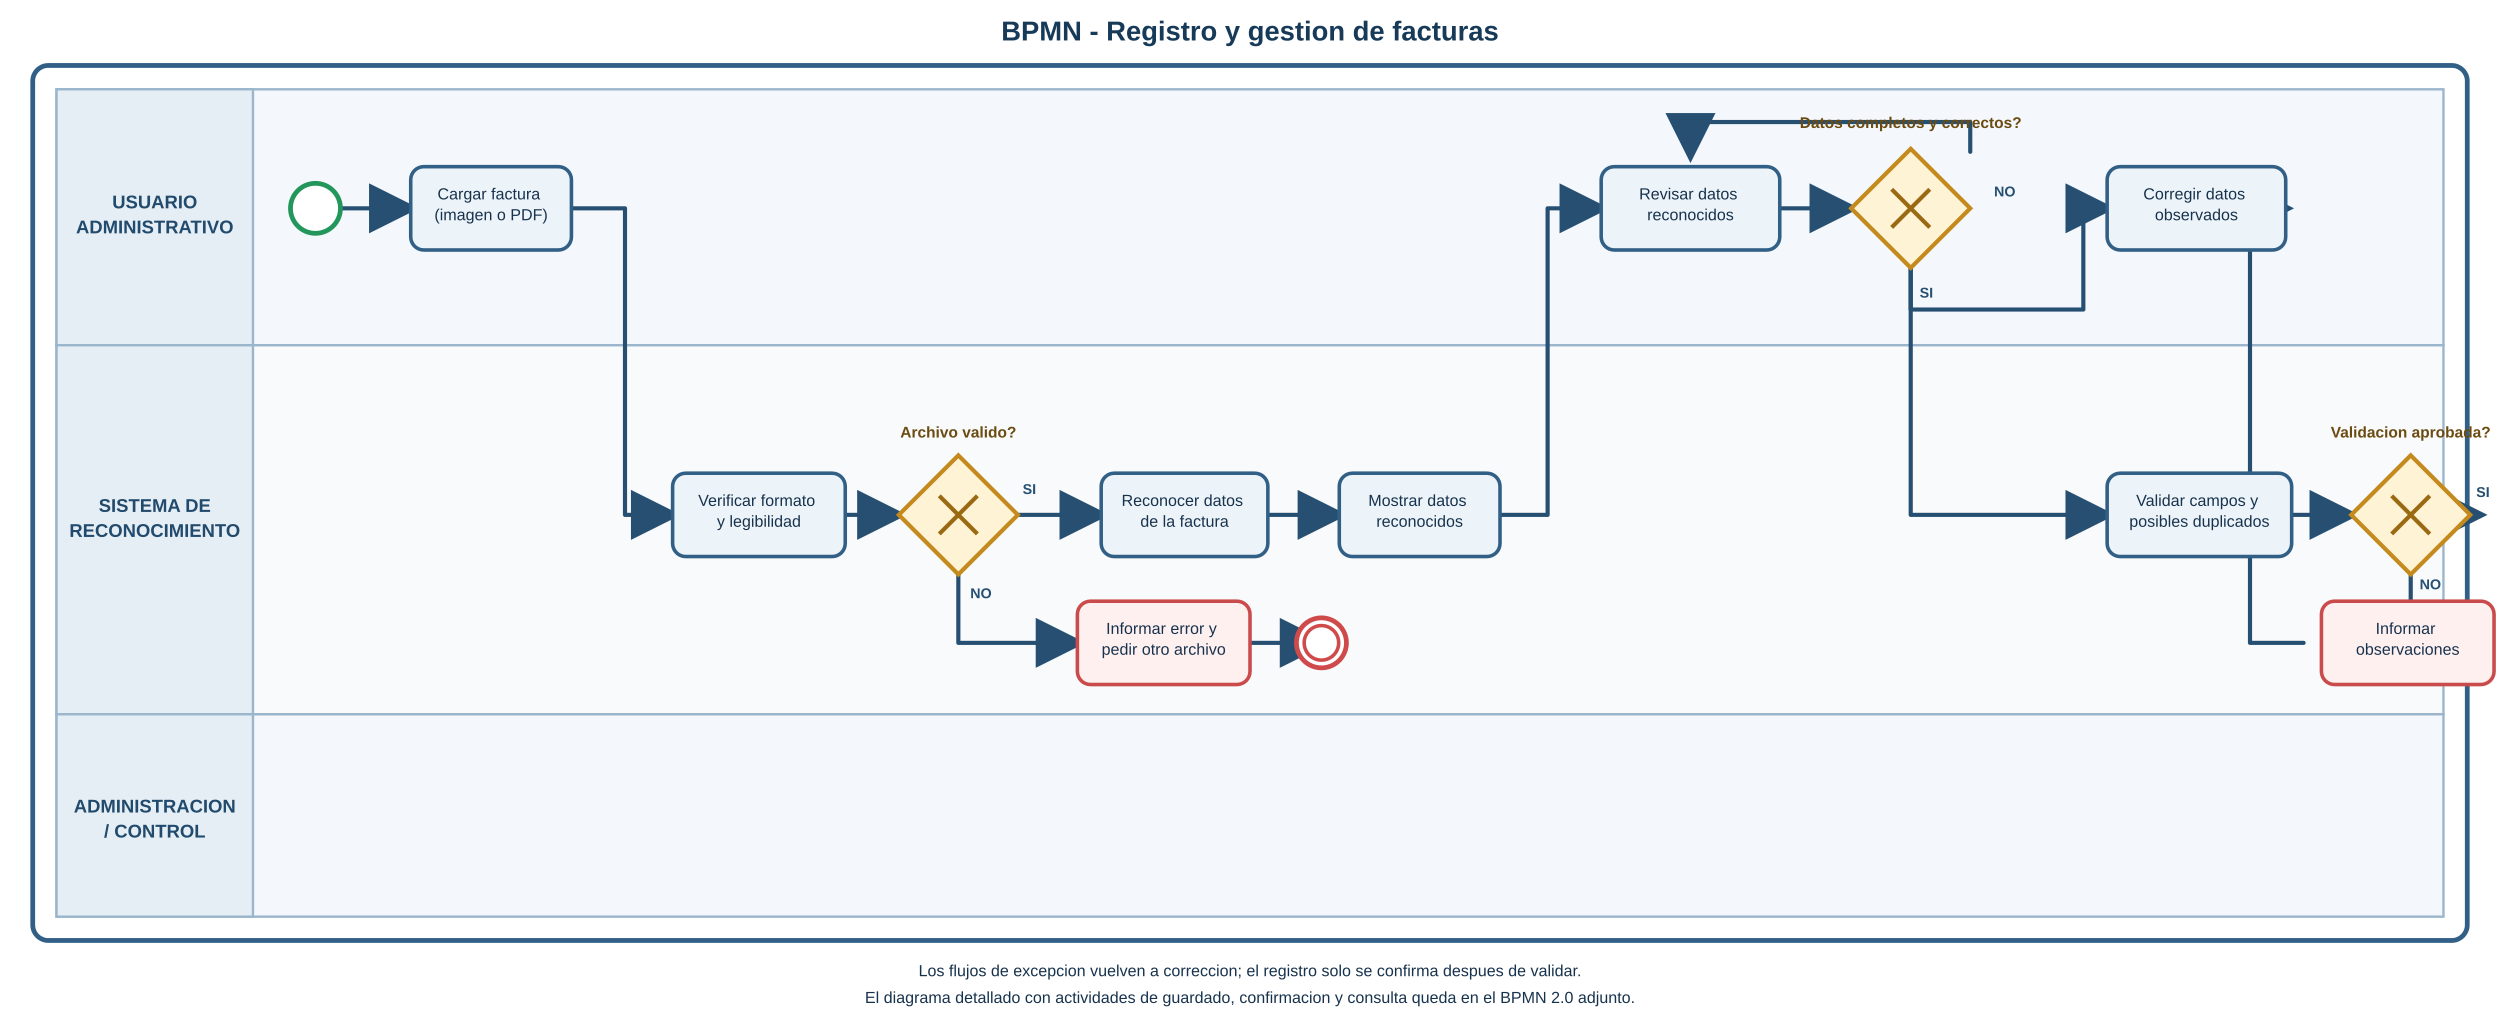
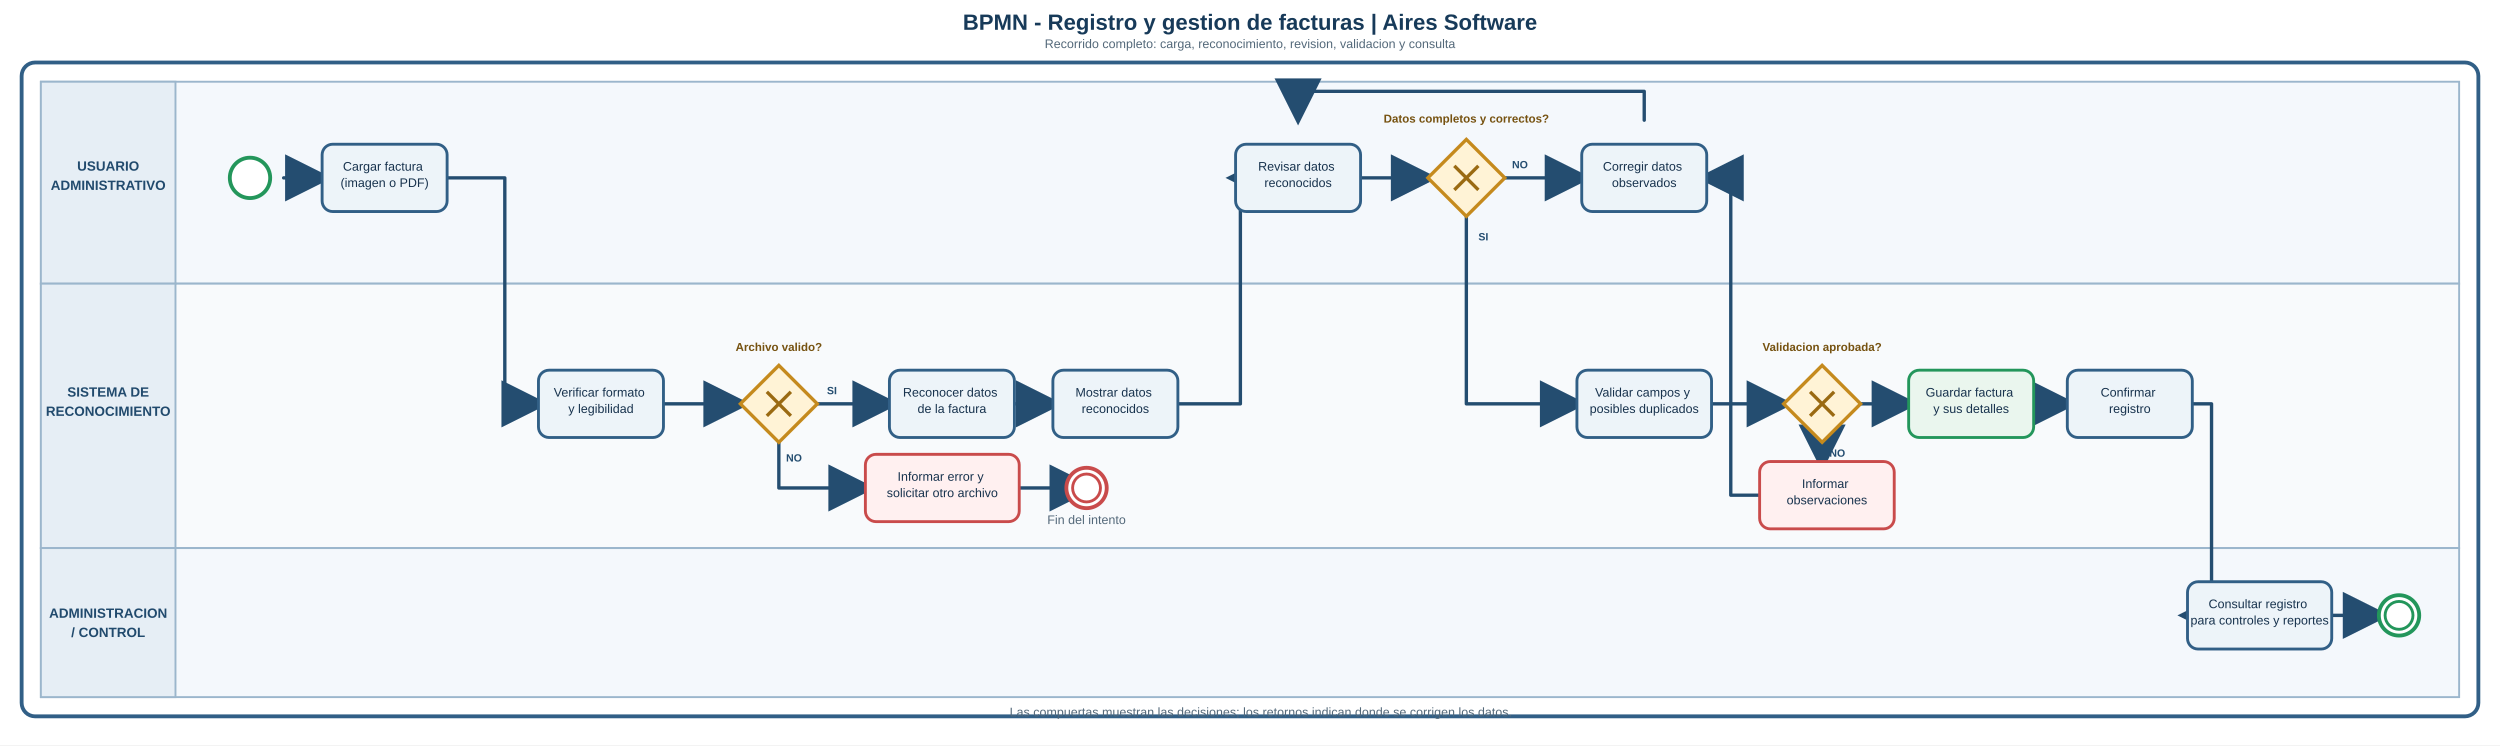
- <svg xmlns="http://www.w3.org/2000/svg" width="4200" height="1700" viewBox="0 0 4200 1700">
+ <svg xmlns="http://www.w3.org/2000/svg" width="5200" height="1550" viewBox="0 0 5200 1550">
  <defs>
-     <marker id="a" markerWidth="12" markerHeight="12" refX="10" refY="6" orient="auto">
-       <path d="M0,0 L12,6 L0,12 z" fill="#264f72" />
+     <marker id="a" markerWidth="14" markerHeight="14" refX="11" refY="7" orient="auto">
+       <path d="M0,0 L14,7 L0,14 z" fill="#244d70" />
    </marker>
    <style>
-     .head{font: bold 46px Arial;fill:#173a59}
-     .lane{font:bold 31px Arial;fill:#214a6d}
-     .task{fill:#edf4f9;stroke:#315f86;stroke-width:6;rx:22}
-     .err{fill:#fff0f0;stroke:#c94b4b;stroke-width:6;rx:22}
-     .save{fill:#eaf6ee;stroke:#23965b;stroke-width:6;rx:22}
-     .tx{font: 27px Arial;fill:#17324d;text-anchor:middle}
-     .gw{fill:#fff3d6;stroke:#c58a1d;stroke-width:7}
-     .gq{font:bold 26px Arial;fill:#6b4b10;text-anchor:middle}
-     .lab{font:bold 24px Arial;fill:#264f72}
-     .flow{fill:none;stroke:#264f72;stroke-width:7;marker-end:url(#a);stroke-linejoin:round;stroke-linecap:round}
-   </style>
+ .h{font: bold 46px Arial;fill:#173a59}.sub{font:26px Arial;fill:#536879}
+ .l{font:bold 28px Arial;fill:#214a6d;text-anchor:middle}
+ .t{font:26px Arial;fill:#17324d;text-anchor:middle}
+ .g{font:bold 24px Arial;fill:#765210;text-anchor:middle}
+ .b{font:bold 22px Arial;fill:#244d70}
+ .flow{fill:none;stroke:#244d70;stroke-width:7;stroke-linecap:round;stroke-linejoin:round;marker-end:url(#a)}
+ .task{fill:#edf4f9;stroke:#315f86;stroke-width:6}
+ .err{fill:#fff0f0;stroke:#c94b4b;stroke-width:6}
+ .ok{fill:#eaf6ee;stroke:#23965b;stroke-width:6}
+ </style>
  </defs>
  <rect width="100%" height="100%" fill="#fff" />
-   <text x="2100" y="68" class="head" text-anchor="middle">BPMN - Registro y gestion de facturas</text>
-   <rect x="55" y="110" width="4090" height="1470" rx="26" fill="#fff" stroke="#315f86" stroke-width="8" />
-   <rect x="95" y="150" width="4010" height="430" fill="#f4f8fc" stroke="#9bb6cc" stroke-width="4" />
-   <rect x="95" y="580" width="4010" height="620" fill="#f8fafc" stroke="#9bb6cc" stroke-width="4" />
-   <rect x="95" y="1200" width="4010" height="340" fill="#f4f8fc" stroke="#9bb6cc" stroke-width="4" />
-   <rect x="95" y="150" width="330" height="430" fill="#e6eef5" stroke="#9bb6cc" stroke-width="4" />
-   <rect x="95" y="580" width="330" height="620" fill="#e6eef5" stroke="#9bb6cc" stroke-width="4" />
-   <rect x="95" y="1200" width="330" height="340" fill="#e6eef5" stroke="#9bb6cc" stroke-width="4" />
-   <text x="260" y="350" class="lane" text-anchor="middle">USUARIO</text>
-   <text x="260" y="392" class="lane" text-anchor="middle">ADMINISTRATIVO</text>
-   <text x="260" y="860" class="lane" text-anchor="middle">SISTEMA DE</text>
-   <text x="260" y="902" class="lane" text-anchor="middle">RECONOCIMIENTO</text>
-   <text x="260" y="1365" class="lane" text-anchor="middle">ADMINISTRACION</text>
-   <text x="260" y="1407" class="lane" text-anchor="middle">/ CONTROL</text>
-   <path class="flow" d="M575 350 H690" />
-   <path class="flow" d="M960 350 H1050 V865 H1130" />
-   <path class="flow" d="M1420 865 H1510" />
-   <path class="flow" d="M1710 865 H1850" />
-   <path class="flow" d="M1610 965 V1080 H1810" />
-   <path class="flow" d="M2100 1080 H2220" />
-   <path class="flow" d="M2130 865 H2250" />
-   <path class="flow" d="M2520 865 H2600 V350 H2690" />
-   <path class="flow" d="M2990 350 H3110" />
-   <path class="flow" d="M3210 450 V520 H3500 V350 H3540" />
-   <path class="flow" d="M3310 255 V205 H2840 V260" />
-   <path class="flow" d="M3210 450 V865 H3540" />
-   <path class="flow" d="M3850 865 H3950" />
-   <path class="flow" d="M4050 965 V1080" />
-   <path class="flow" d="M3870 1080 H3780 V350 H3840" />
-   <path class="flow" d="M4150 865 H4165" />
-   <path class="flow" d="M4300 865 H4340 V1370 H4380" />
-   <path class="flow" d="M4650 1370 H4780" />
-   <circle cx="530" cy="350" r="42" fill="#fff" stroke="#23965b" stroke-width="8" />
-   <rect class="task" x="690" y="280" width="270" height="140" />
-   <text class="tx" x="825" y="335">
-     <tspan x="825">Cargar factura</tspan>
-     <tspan x="825" dy="35">(imagen o PDF)</tspan>
+   <text x="2600" y="62" class="h" text-anchor="middle">BPMN - Registro y gestion de facturas | Aires Software</text>
+   <text x="2600" y="100" class="sub" text-anchor="middle">Recorrido completo: carga, reconocimiento, revision, validacion y consulta</text>
+   <rect x="45" y="130" width="5110" height="1360" rx="28" fill="#fff" stroke="#315f86" stroke-width="8" />
+   <rect x="85" y="170" width="5030" height="420" fill="#f4f8fc" stroke="#9bb6cc" stroke-width="4" />
+   <rect x="85" y="590" width="5030" height="550" fill="#f8fafc" stroke="#9bb6cc" stroke-width="4" />
+   <rect x="85" y="1140" width="5030" height="310" fill="#f4f8fc" stroke="#9bb6cc" stroke-width="4" />
+   <rect x="85" y="170" width="280" height="420" fill="#e6eef5" stroke="#9bb6cc" stroke-width="4" />
+   <rect x="85" y="590" width="280" height="550" fill="#e6eef5" stroke="#9bb6cc" stroke-width="4" />
+   <rect x="85" y="1140" width="280" height="310" fill="#e6eef5" stroke="#9bb6cc" stroke-width="4" />
+   <text x="225" y="355" class="l">USUARIO</text>
+   <text x="225" y="395" class="l">ADMINISTRATIVO</text>
+   <text x="225" y="825" class="l">SISTEMA DE</text>
+   <text x="225" y="865" class="l">RECONOCIMIENTO</text>
+   <text x="225" y="1285" class="l">ADMINISTRACION</text>
+   <text x="225" y="1325" class="l">/ CONTROL</text>
+   <path class="flow" d="M590 370 H670" />
+   <path class="flow" d="M930 370 H1050 V840 H1120" />
+   <path class="flow" d="M1380 840 H1540" />
+   <path class="flow" d="M1700 840 H1850" />
+   <path class="flow" d="M1620 920 V1015 H1800" />
+   <path class="flow" d="M2120 1015 H2260" />
+   <path class="flow" d="M2110 840 H2190" />
+   <path class="flow" d="M2450 840 H2580 V370 H2570" />
+   <path class="flow" d="M2830 370 H2970" />
+   <path class="flow" d="M3130 370 H3290" />
+   <path class="flow" d="M3420 250 V190 H2700 V240" />
+   <path class="flow" d="M3050 450 V840 H3280" />
+   <path class="flow" d="M3560 840 H3710" />
+   <path class="flow" d="M3790 920 V960" />
+   <path class="flow" d="M3660 1030 H3600 V370 H3550" />
+   <path class="flow" d="M3870 840 H3970" />
+   <path class="flow" d="M4230 840 H4300" />
+   <path class="flow" d="M4560 840 H4600 V1280 H4550" />
+   <path class="flow" d="M4850 1280 H4950" />
+   <circle cx="520" cy="370" r="42" fill="#fff" stroke="#23965b" stroke-width="8" />
+   <rect class="task" x="670" y="300" width="260" height="140" rx="22" />
+   <text class="t" x="800" y="355">
+     <tspan x="800">Cargar factura</tspan>
+     <tspan x="800" dy="34">(imagen o PDF)</tspan>
  </text>
-   <rect class="task" x="1130" y="795" width="290" height="140" />
-   <text class="tx" x="1275" y="850">
-     <tspan x="1275">Verificar formato</tspan>
-     <tspan x="1275" dy="35">y legibilidad</tspan>
+   <rect class="task" x="1120" y="770" width="260" height="140" rx="22" />
+   <text class="t" x="1250" y="825">
+     <tspan x="1250">Verificar formato</tspan>
+     <tspan x="1250" dy="34">y legibilidad</tspan>
  </text>
-   <polygon class="gw" points="1610,765 1710,865 1610,965 1510,865" />
-   <path d="M1578 833 L1642 897 M1642 833 L1578 897" stroke="#9a6a12" stroke-width="7" />
-   <text class="gq" x="1610" y="735">Archivo valido?</text>
-   <rect class="task" x="1850" y="795" width="280" height="140" />
-   <text class="tx" x="1990" y="850">
-     <tspan x="1990">Reconocer datos</tspan>
-     <tspan x="1990" dy="35">de la factura</tspan>
+   <polygon points="1620,760 1700,840 1620,920 1540,840" fill="#fff3d6" stroke="#c58a1d" stroke-width="7" />
+   <path d="M1595 815 L1645 865 M1645 815 L1595 865" stroke="#9a6a12" stroke-width="7" />
+   <text class="g" x="1620" y="730">Archivo valido?</text>
+   <rect class="task" x="1850" y="770" width="260" height="140" rx="22" />
+   <text class="t" x="1980" y="825">
+     <tspan x="1980">Reconocer datos</tspan>
+     <tspan x="1980" dy="34">de la factura</tspan>
  </text>
-   <rect class="task" x="2250" y="795" width="270" height="140" />
-   <text class="tx" x="2385" y="850">
-     <tspan x="2385">Mostrar datos</tspan>
-     <tspan x="2385" dy="35">reconocidos</tspan>
+   <rect class="task" x="2190" y="770" width="260" height="140" rx="22" />
+   <text class="t" x="2320" y="825">
+     <tspan x="2320">Mostrar datos</tspan>
+     <tspan x="2320" dy="34">reconocidos</tspan>
  </text>
-   <rect class="err" x="1810" y="1010" width="290" height="140" />
-   <text class="tx" x="1955" y="1065">
-     <tspan x="1955">Informar error y</tspan>
-     <tspan x="1955" dy="35">pedir otro archivo</tspan>
+   <rect class="err" x="1800" y="945" width="320" height="140" rx="22" />
+   <text class="t" x="1960" y="1000">
+     <tspan x="1960">Informar error y</tspan>
+     <tspan x="1960" dy="34">solicitar otro archivo</tspan>
  </text>
-   <circle cx="2220" cy="1080" r="42" fill="#fff" stroke="#cf4b4b" stroke-width="8" />
-   <circle cx="2220" cy="1080" r="29" fill="none" stroke="#cf4b4b" stroke-width="6" />
-   <rect class="task" x="2690" y="280" width="300" height="140" />
-   <text class="tx" x="2840" y="335">
-     <tspan x="2840">Revisar datos</tspan>
-     <tspan x="2840" dy="35">reconocidos</tspan>
+   <circle cx="2260" cy="1015" r="42" fill="#fff" stroke="#c94b4b" stroke-width="8" />
+   <circle cx="2260" cy="1015" r="29" fill="none" stroke="#c94b4b" stroke-width="6" />
+   <text class="sub" x="2260" y="1090" text-anchor="middle">Fin del intento</text>
+   <rect class="task" x="2570" y="300" width="260" height="140" rx="22" />
+   <text class="t" x="2700" y="355">
+     <tspan x="2700">Revisar datos</tspan>
+     <tspan x="2700" dy="34">reconocidos</tspan>
  </text>
-   <polygon class="gw" points="3210,250 3310,350 3210,450 3110,350" />
-   <path d="M3178 318 L3242 382 M3242 318 L3178 382" stroke="#9a6a12" stroke-width="7" />
-   <text class="gq" x="3210" y="215">Datos completos y correctos?</text>
-   <rect class="task" x="3540" y="280" width="300" height="140" />
-   <text class="tx" x="3690" y="335">
-     <tspan x="3690">Corregir datos</tspan>
-     <tspan x="3690" dy="35">observados</tspan>
+   <polygon points="3050,290 3130,370 3050,450 2970,370" fill="#fff3d6" stroke="#c58a1d" stroke-width="7" />
+   <path d="M3025 345 L3075 395 M3075 345 L3025 395" stroke="#9a6a12" stroke-width="7" />
+   <text class="g" x="3050" y="255">Datos completos y correctos?</text>
+   <rect class="task" x="3290" y="300" width="260" height="140" rx="22" />
+   <text class="t" x="3420" y="355">
+     <tspan x="3420">Corregir datos</tspan>
+     <tspan x="3420" dy="34">observados</tspan>
  </text>
-   <rect class="task" x="3540" y="795" width="310" height="140" />
-   <text class="tx" x="3695" y="850">
-     <tspan x="3695">Validar campos y</tspan>
-     <tspan x="3695" dy="35">posibles duplicados</tspan>
+   <rect class="task" x="3280" y="770" width="280" height="140" rx="22" />
+   <text class="t" x="3420" y="825">
+     <tspan x="3420">Validar campos y</tspan>
+     <tspan x="3420" dy="34">posibles duplicados</tspan>
  </text>
-   <polygon class="gw" points="4050,765 4150,865 4050,965 3950,865" />
-   <path d="M4018 833 L4082 897 M4082 833 L4018 897" stroke="#9a6a12" stroke-width="7" />
-   <text class="gq" x="4050" y="735">Validacion aprobada?</text>
-   <rect class="err" x="3900" y="1010" width="290" height="140" />
-   <text class="tx" x="4045" y="1065">
-     <tspan x="4045">Informar</tspan>
-     <tspan x="4045" dy="35">observaciones</tspan>
+   <polygon points="3790,760 3870,840 3790,920 3710,840" fill="#fff3d6" stroke="#c58a1d" stroke-width="7" />
+   <path d="M3765 815 L3815 865 M3815 815 L3765 865" stroke="#9a6a12" stroke-width="7" />
+   <text class="g" x="3790" y="730">Validacion aprobada?</text>
+   <rect class="err" x="3660" y="960" width="280" height="140" rx="22" />
+   <text class="t" x="3800" y="1015">
+     <tspan x="3800">Informar</tspan>
+     <tspan x="3800" dy="34">observaciones</tspan>
  </text>
-   <rect class="save" x="4165" y="795" width="0" height="0" />
-   <rect class="save" x="4165" y="795" width="0" height="0" />
-   <text x="1718" y="830" class="lab">SI</text>
-   <text x="1630" y="1005" class="lab">NO</text>
-   <text x="3225" y="500" class="lab">SI</text>
-   <text x="3350" y="330" class="lab">NO</text>
-   <text x="4065" y="990" class="lab">NO</text>
-   <text x="4160" y="835" class="lab">SI</text>
-   <rect class="save" x="4165" y="795" width="0" height="0" />
-   <rect class="save" x="4165" y="795" width="0" height="0" />
-   <rect class="save" x="4165" y="795" width="0" height="0" />
-   <rect class="save" x="4165" y="795" width="0" height="0" />
-   <rect class="save" x="4165" y="795" width="0" height="0" />
-   <rect class="save" x="4165" y="795" width="0" height="0" />
-   <rect class="save" x="4165" y="795" width="0" height="0" />
-   <rect class="save" x="4165" y="795" width="0" height="0" />
-   <rect class="save" x="4165" y="795" width="0" height="0" />
-   <text x="2100" y="1640" class="tx">Los flujos de excepcion vuelven a correccion; el registro solo se confirma despues de validar.</text>
-   <text x="2100" y="1685" class="tx">El diagrama detallado con actividades de guardado, confirmacion y consulta queda en el BPMN 2.0 adjunto.</text>
+   <rect class="ok" x="3970" y="770" width="260" height="140" rx="22" />
+   <text class="t" x="4100" y="825">
+     <tspan x="4100">Guardar factura</tspan>
+     <tspan x="4100" dy="34">y sus detalles</tspan>
+   </text>
+   <rect class="task" x="4300" y="770" width="260" height="140" rx="22" />
+   <text class="t" x="4430" y="825">
+     <tspan x="4430">Confirmar</tspan>
+     <tspan x="4430" dy="34">registro</tspan>
+   </text>
+   <rect class="task" x="4550" y="1210" width="300" height="140" rx="22" />
+   <text class="t" x="4700" y="1265">
+     <tspan x="4700">Consultar registro</tspan>
+     <tspan x="4700" dy="34">para controles y reportes</tspan>
+   </text>
+   <circle cx="4990" cy="1280" r="42" fill="#fff" stroke="#23965b" stroke-width="8" />
+   <circle cx="4990" cy="1280" r="29" fill="none" stroke="#23965b" stroke-width="6" />
+   <text x="1720" y="820" class="b">SI</text>
+   <text x="1635" y="960" class="b">NO</text>
+   <text x="3145" y="350" class="b">NO</text>
+   <text x="3075" y="500" class="b">SI</text>
+   <text x="3900" y="820" class="b">SI</text>
+   <text x="3805" y="950" class="b">NO</text>
+   <text x="2100" y="1490" class="sub">Las compuertas muestran las decisiones; los retornos indican donde se corrigen los datos.</text>
</svg>
